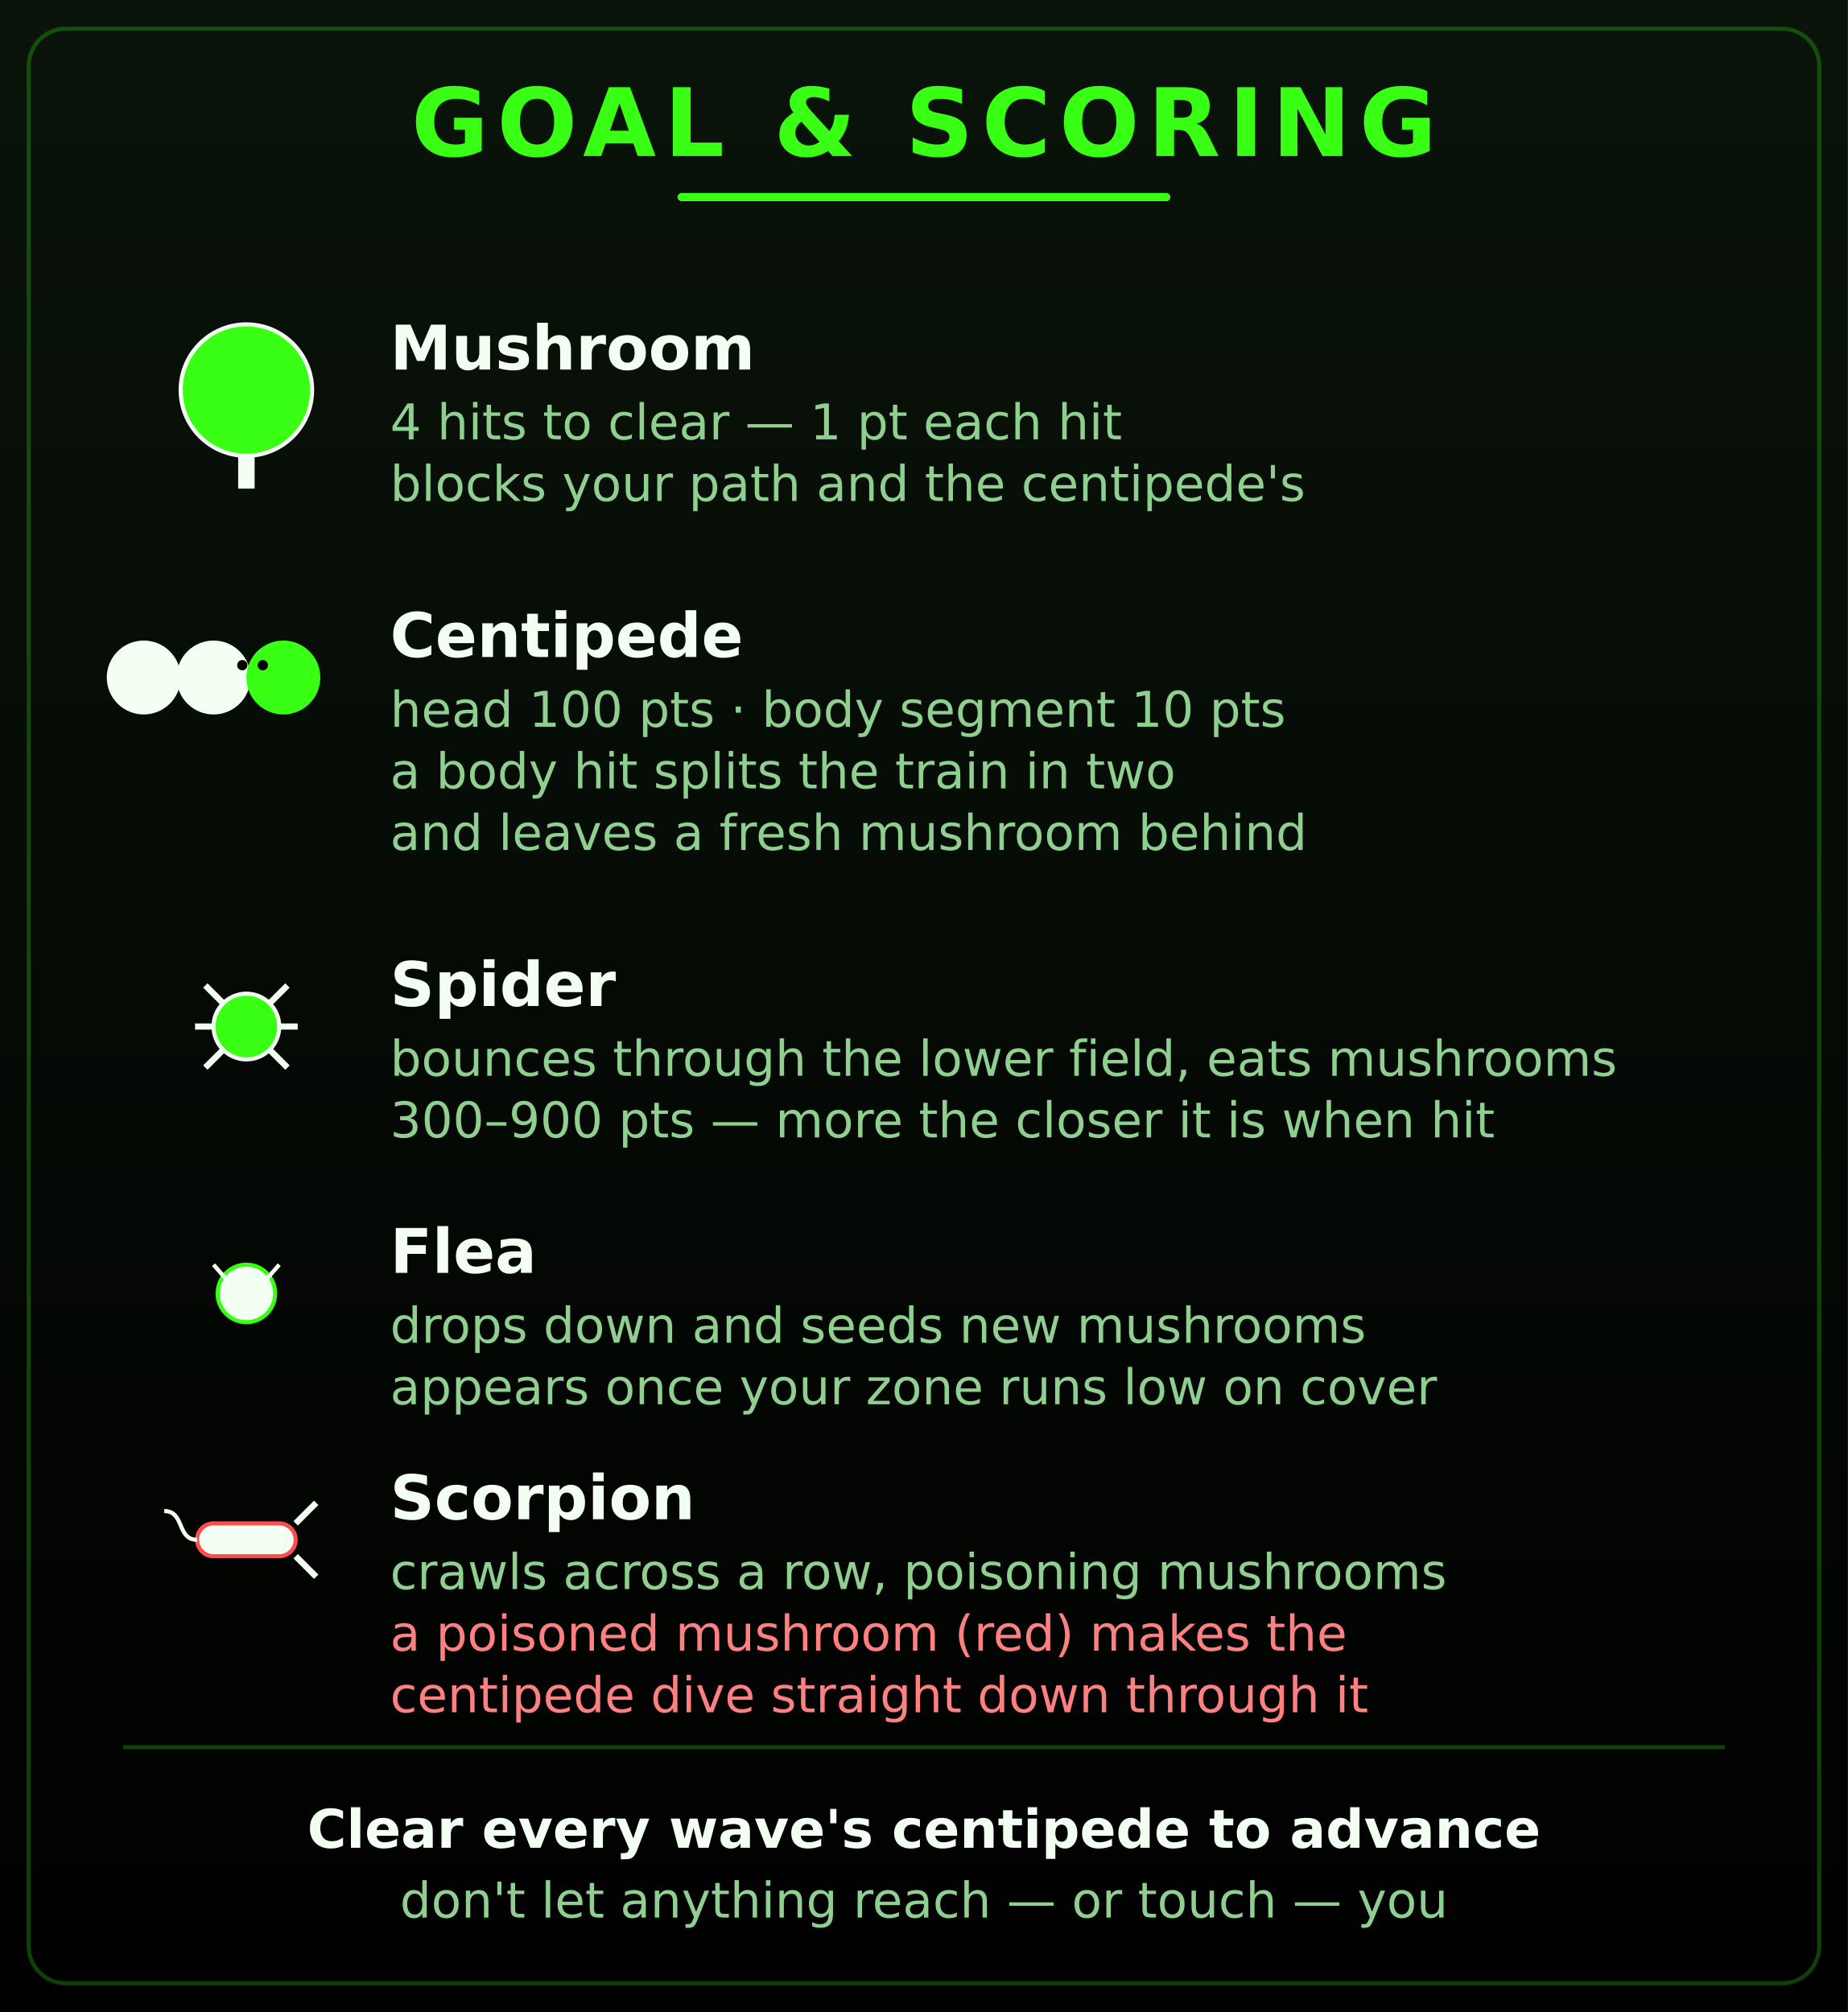
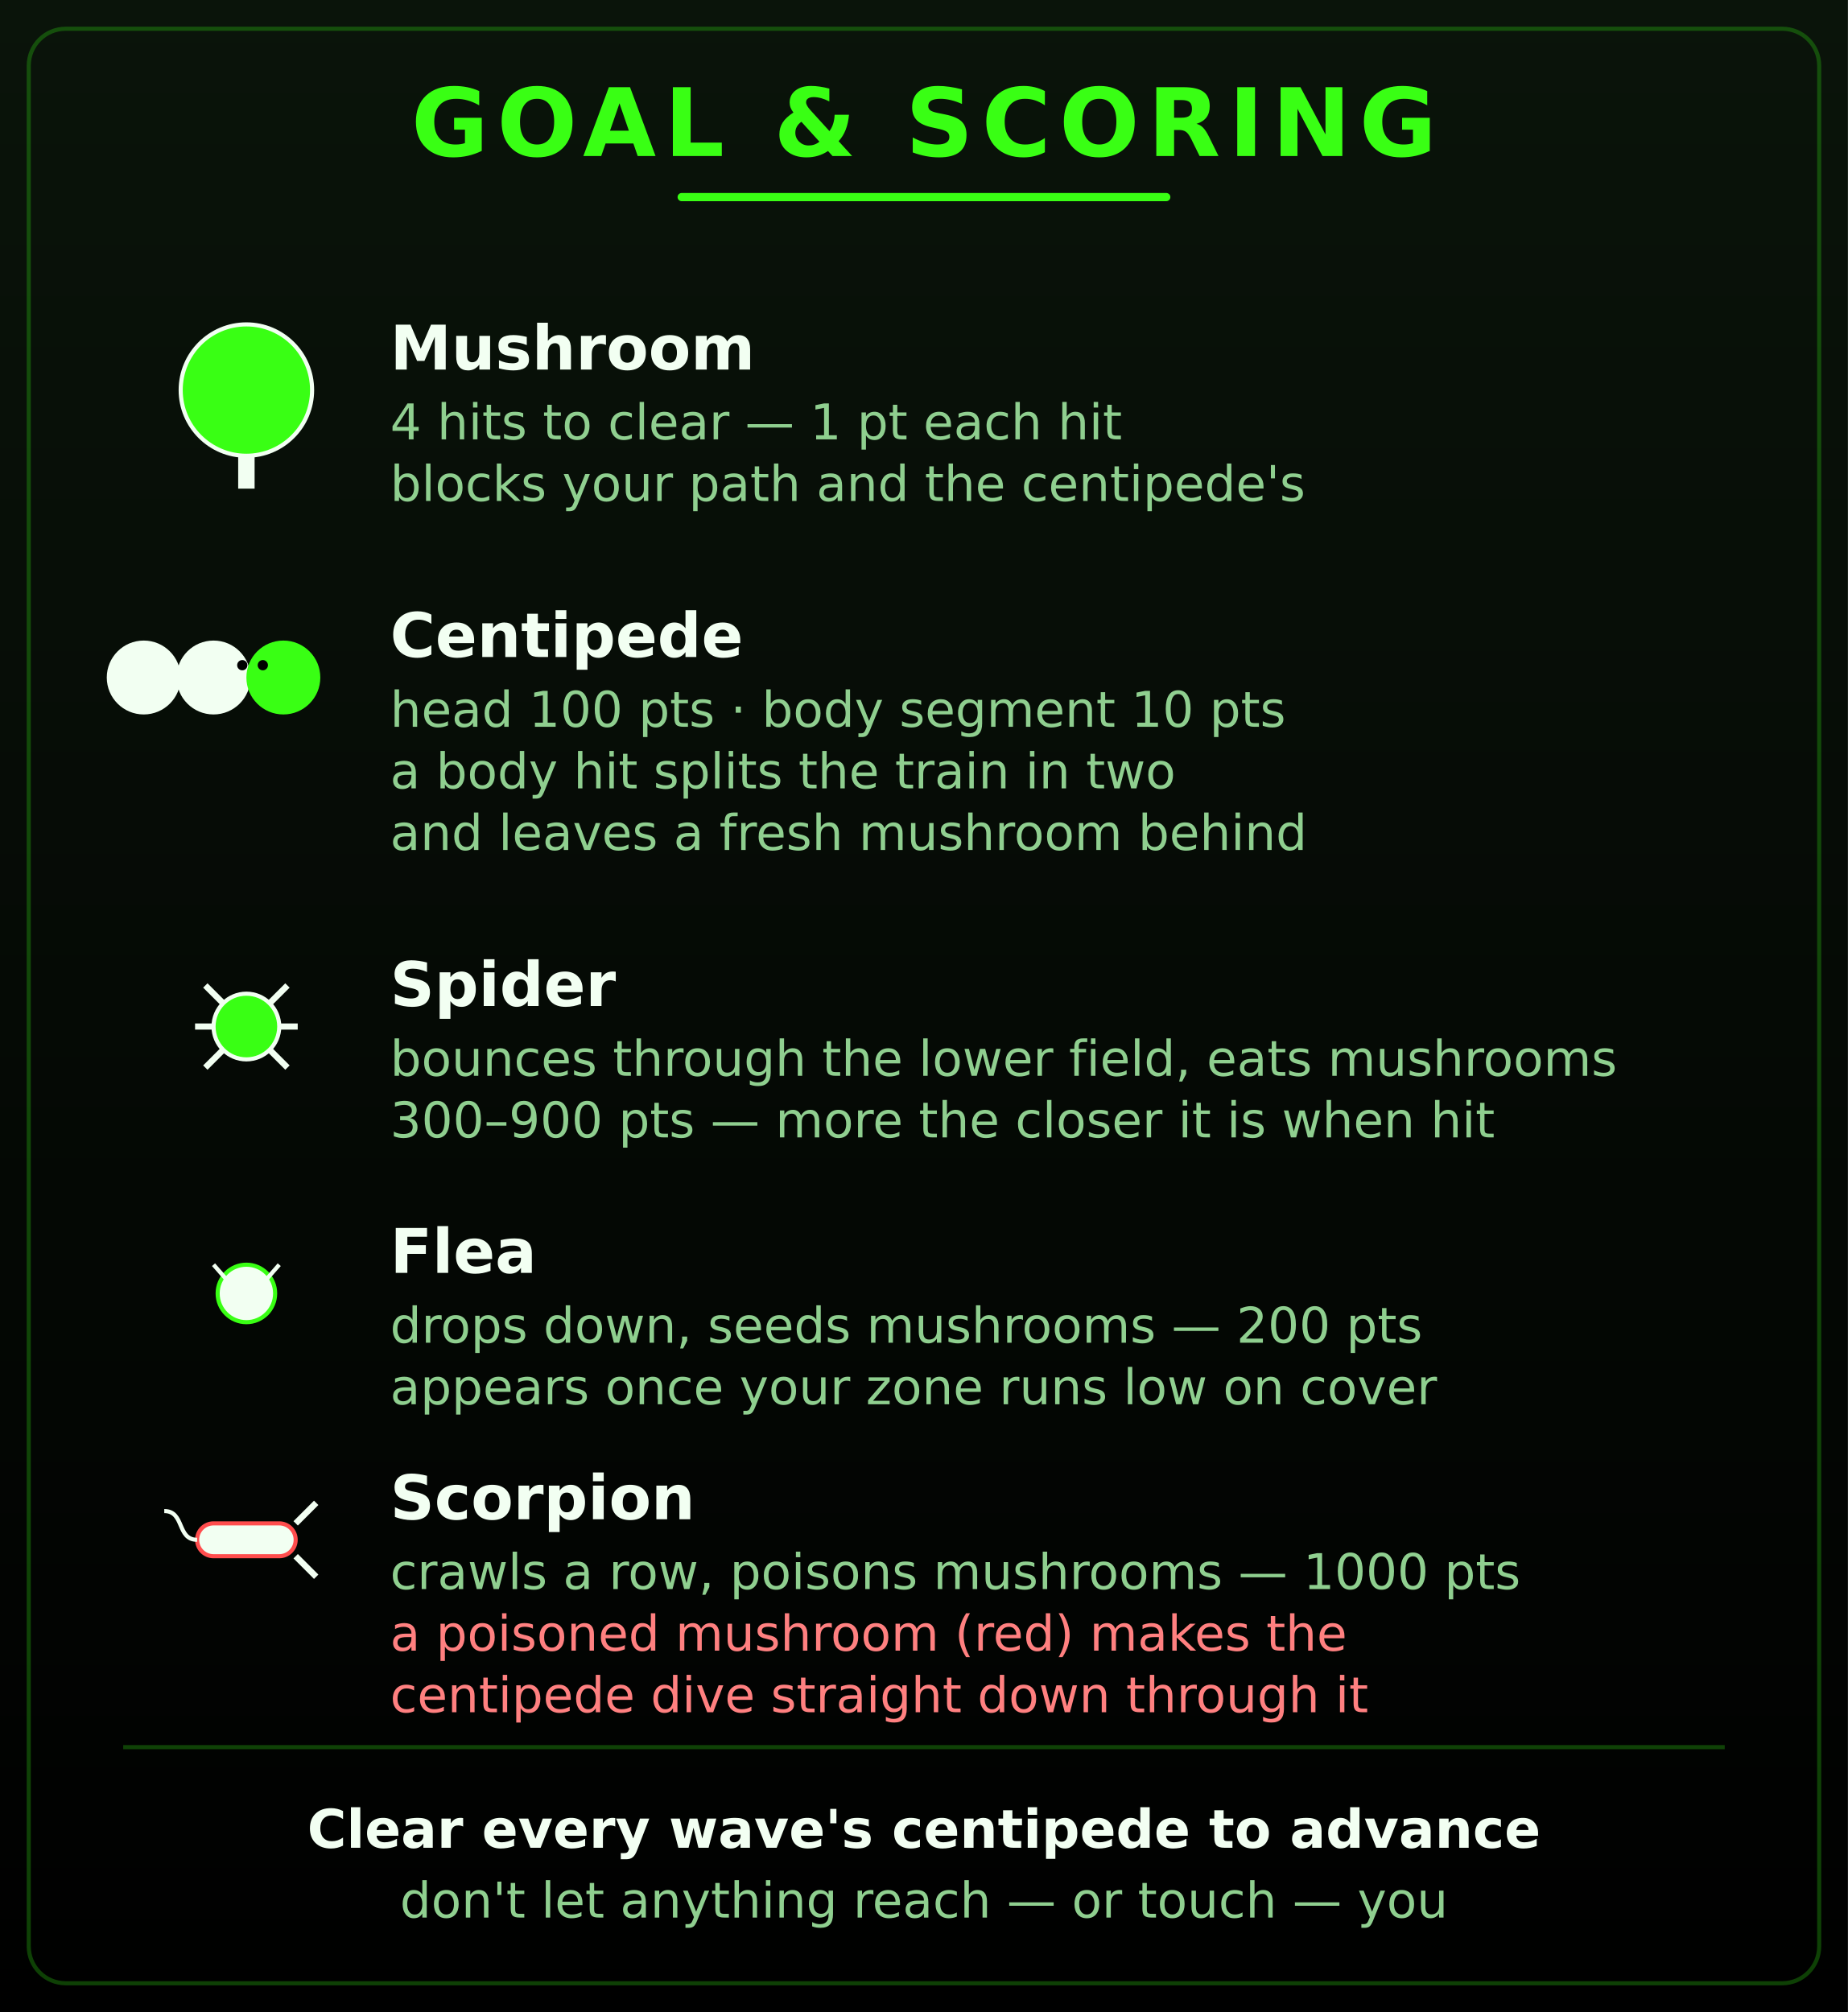
<svg xmlns="http://www.w3.org/2000/svg" width="900" height="980" viewBox="0 0 900 980" font-family="DejaVu Sans, 'Liberation Sans', sans-serif">
  <defs>
    <linearGradient id="bg" x1="0" y1="0" x2="0" y2="1">
      <stop offset="0" stop-color="#0a140a" />
      <stop offset="1" stop-color="#000000" />
    </linearGradient>
  </defs>
  <rect width="900" height="980" fill="url(#bg)" />
  <rect x="14" y="14" width="872" height="952" rx="18" fill="none" stroke="#39ff14" stroke-opacity="0.25" stroke-width="2" />
  <text x="450" y="76" text-anchor="middle" font-size="46" font-weight="700" fill="#39ff14" letter-spacing="4">GOAL &amp; SCORING</text>
  <rect x="330" y="94" width="240" height="4" rx="2" fill="#39ff14" />
  <g transform="translate(120 190)">
    <rect x="-4" y="18" width="8" height="30" fill="#f2fff2" />
    <circle cx="0" cy="0" r="32" fill="#39ff14" />
    <circle cx="0" cy="0" r="32" fill="none" stroke="#f2fff2" stroke-width="2" />
    <text x="70" y="-10" font-size="30" font-weight="700" fill="#f2fff2">Mushroom</text>
    <text x="70" y="24" font-size="24" fill="#8fcf8f">4 hits to clear — 1 pt each hit</text>
    <text x="70" y="54" font-size="24" fill="#8fcf8f">blocks your path and the centipede's</text>
  </g>
  <g transform="translate(120 330)">
    <g>
      <circle cx="-50" cy="0" r="18" fill="#f2fff2" />
      <circle cx="-16" cy="0" r="18" fill="#f2fff2" />
      <circle cx="18" cy="0" r="18" fill="#39ff14" />
      <circle cx="-2" cy="-6" r="2.5" fill="#000" />
      <circle cx="8" cy="-6" r="2.5" fill="#000" />
    </g>
    <text x="70" y="-10" font-size="30" font-weight="700" fill="#f2fff2">Centipede</text>
    <text x="70" y="24" font-size="24" fill="#8fcf8f">head 100 pts · body segment 10 pts</text>
    <text x="70" y="54" font-size="24" fill="#8fcf8f">a body hit splits the train in two</text>
    <text x="70" y="84" font-size="24" fill="#8fcf8f">and leaves a fresh mushroom behind</text>
  </g>
  <g transform="translate(120 500)">
    <g stroke="#f2fff2" stroke-width="3">
      <line x1="-20" y1="-20" x2="-9" y2="-9" />
      <line x1="20" y1="-20" x2="9" y2="-9" />
      <line x1="-20" y1="20" x2="-9" y2="9" />
      <line x1="20" y1="20" x2="9" y2="9" />
      <line x1="-25" y1="0" x2="-12" y2="0" />
      <line x1="25" y1="0" x2="12" y2="0" />
    </g>
    <circle cx="0" cy="0" r="16" fill="#39ff14" />
    <circle cx="0" cy="0" r="16" fill="none" stroke="#f2fff2" stroke-width="2" />
    <text x="70" y="-10" font-size="30" font-weight="700" fill="#f2fff2">Spider</text>
    <text x="70" y="24" font-size="24" fill="#8fcf8f">bounces through the lower field, eats mushrooms</text>
    <text x="70" y="54" font-size="24" fill="#8fcf8f">300–900 pts — more the closer it is when hit</text>
  </g>
  <g transform="translate(120 630)">
    <circle cx="0" cy="0" r="14" fill="#f2fff2" />
    <circle cx="0" cy="0" r="14" fill="none" stroke="#39ff14" stroke-width="2" />
    <line x1="-16" y1="-14" x2="-9" y2="-6" stroke="#f2fff2" stroke-width="2" />
    <line x1="16" y1="-14" x2="9" y2="-6" stroke="#f2fff2" stroke-width="2" />
    <text x="70" y="-10" font-size="30" font-weight="700" fill="#f2fff2">Flea</text>
-     <text x="70" y="24" font-size="24" fill="#8fcf8f">drops down and seeds new mushrooms</text>
+     <text x="70" y="24" font-size="24" fill="#8fcf8f">drops down, seeds mushrooms — 200 pts</text>
    <text x="70" y="54" font-size="24" fill="#8fcf8f">appears once your zone runs low on cover</text>
  </g>
  <g transform="translate(120 750)">
    <rect x="-24" y="-8" width="48" height="16" rx="8" fill="#f2fff2" />
    <rect x="-24" y="-8" width="48" height="16" rx="8" fill="none" stroke="#ff4d4d" stroke-width="2" />
    <line x1="24" y1="-8" x2="34" y2="-18" stroke="#f2fff2" stroke-width="3" />
    <line x1="24" y1="8" x2="34" y2="18" stroke="#f2fff2" stroke-width="3" />
    <path d="M-24 0 C -34 0, -30 -14, -40 -14" fill="none" stroke="#f2fff2" stroke-width="2" />
    <text x="70" y="-10" font-size="30" font-weight="700" fill="#f2fff2">Scorpion</text>
-     <text x="70" y="24" font-size="24" fill="#8fcf8f">crawls across a row, poisoning mushrooms</text>
+     <text x="70" y="24" font-size="24" fill="#8fcf8f">crawls a row, poisons mushrooms — 1000 pts</text>
    <text x="70" y="54" font-size="24" fill="#ff8080">a poisoned mushroom (red) makes the</text>
    <text x="70" y="84" font-size="24" fill="#ff8080">centipede dive straight down through it</text>
  </g>
  <rect x="60" y="850" width="780" height="2" fill="#39ff14" fill-opacity="0.25" />
  <text x="450" y="900" text-anchor="middle" font-size="26" font-weight="700" fill="#f2fff2">Clear every wave's centipede to advance</text>
  <text x="450" y="934" text-anchor="middle" font-size="24" fill="#8fcf8f">don't let anything reach — or touch — you</text>
</svg>
